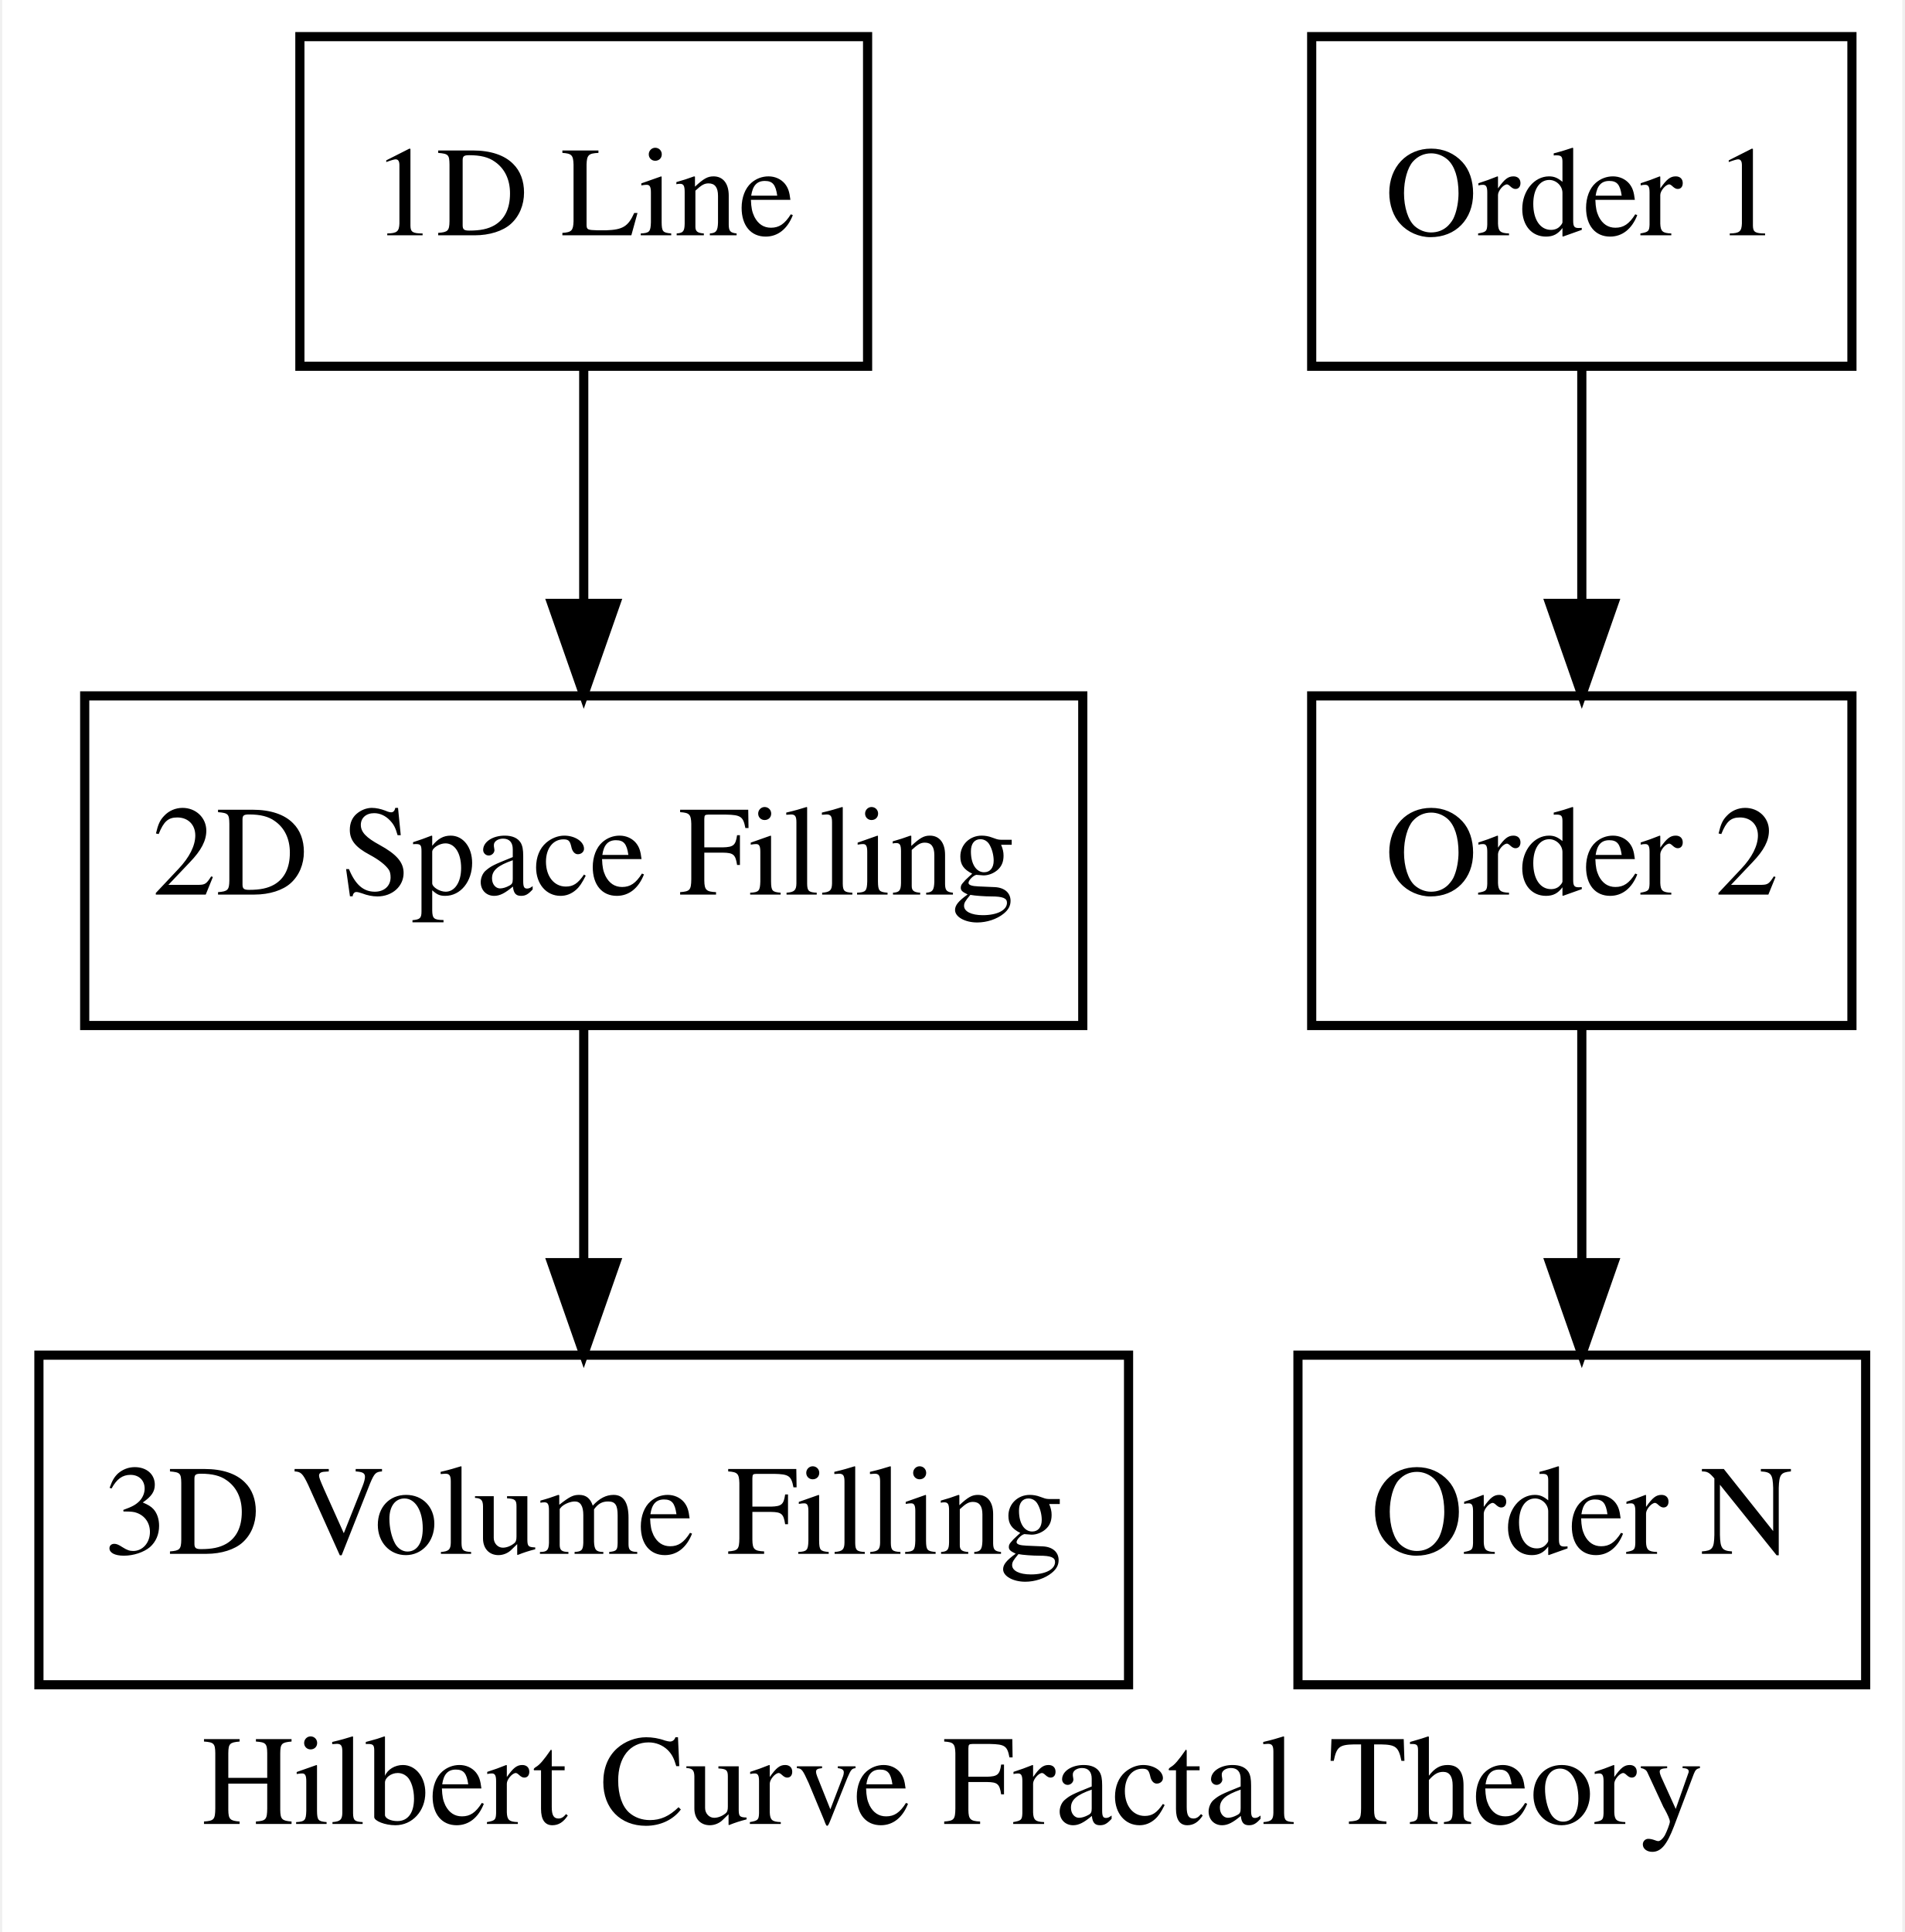
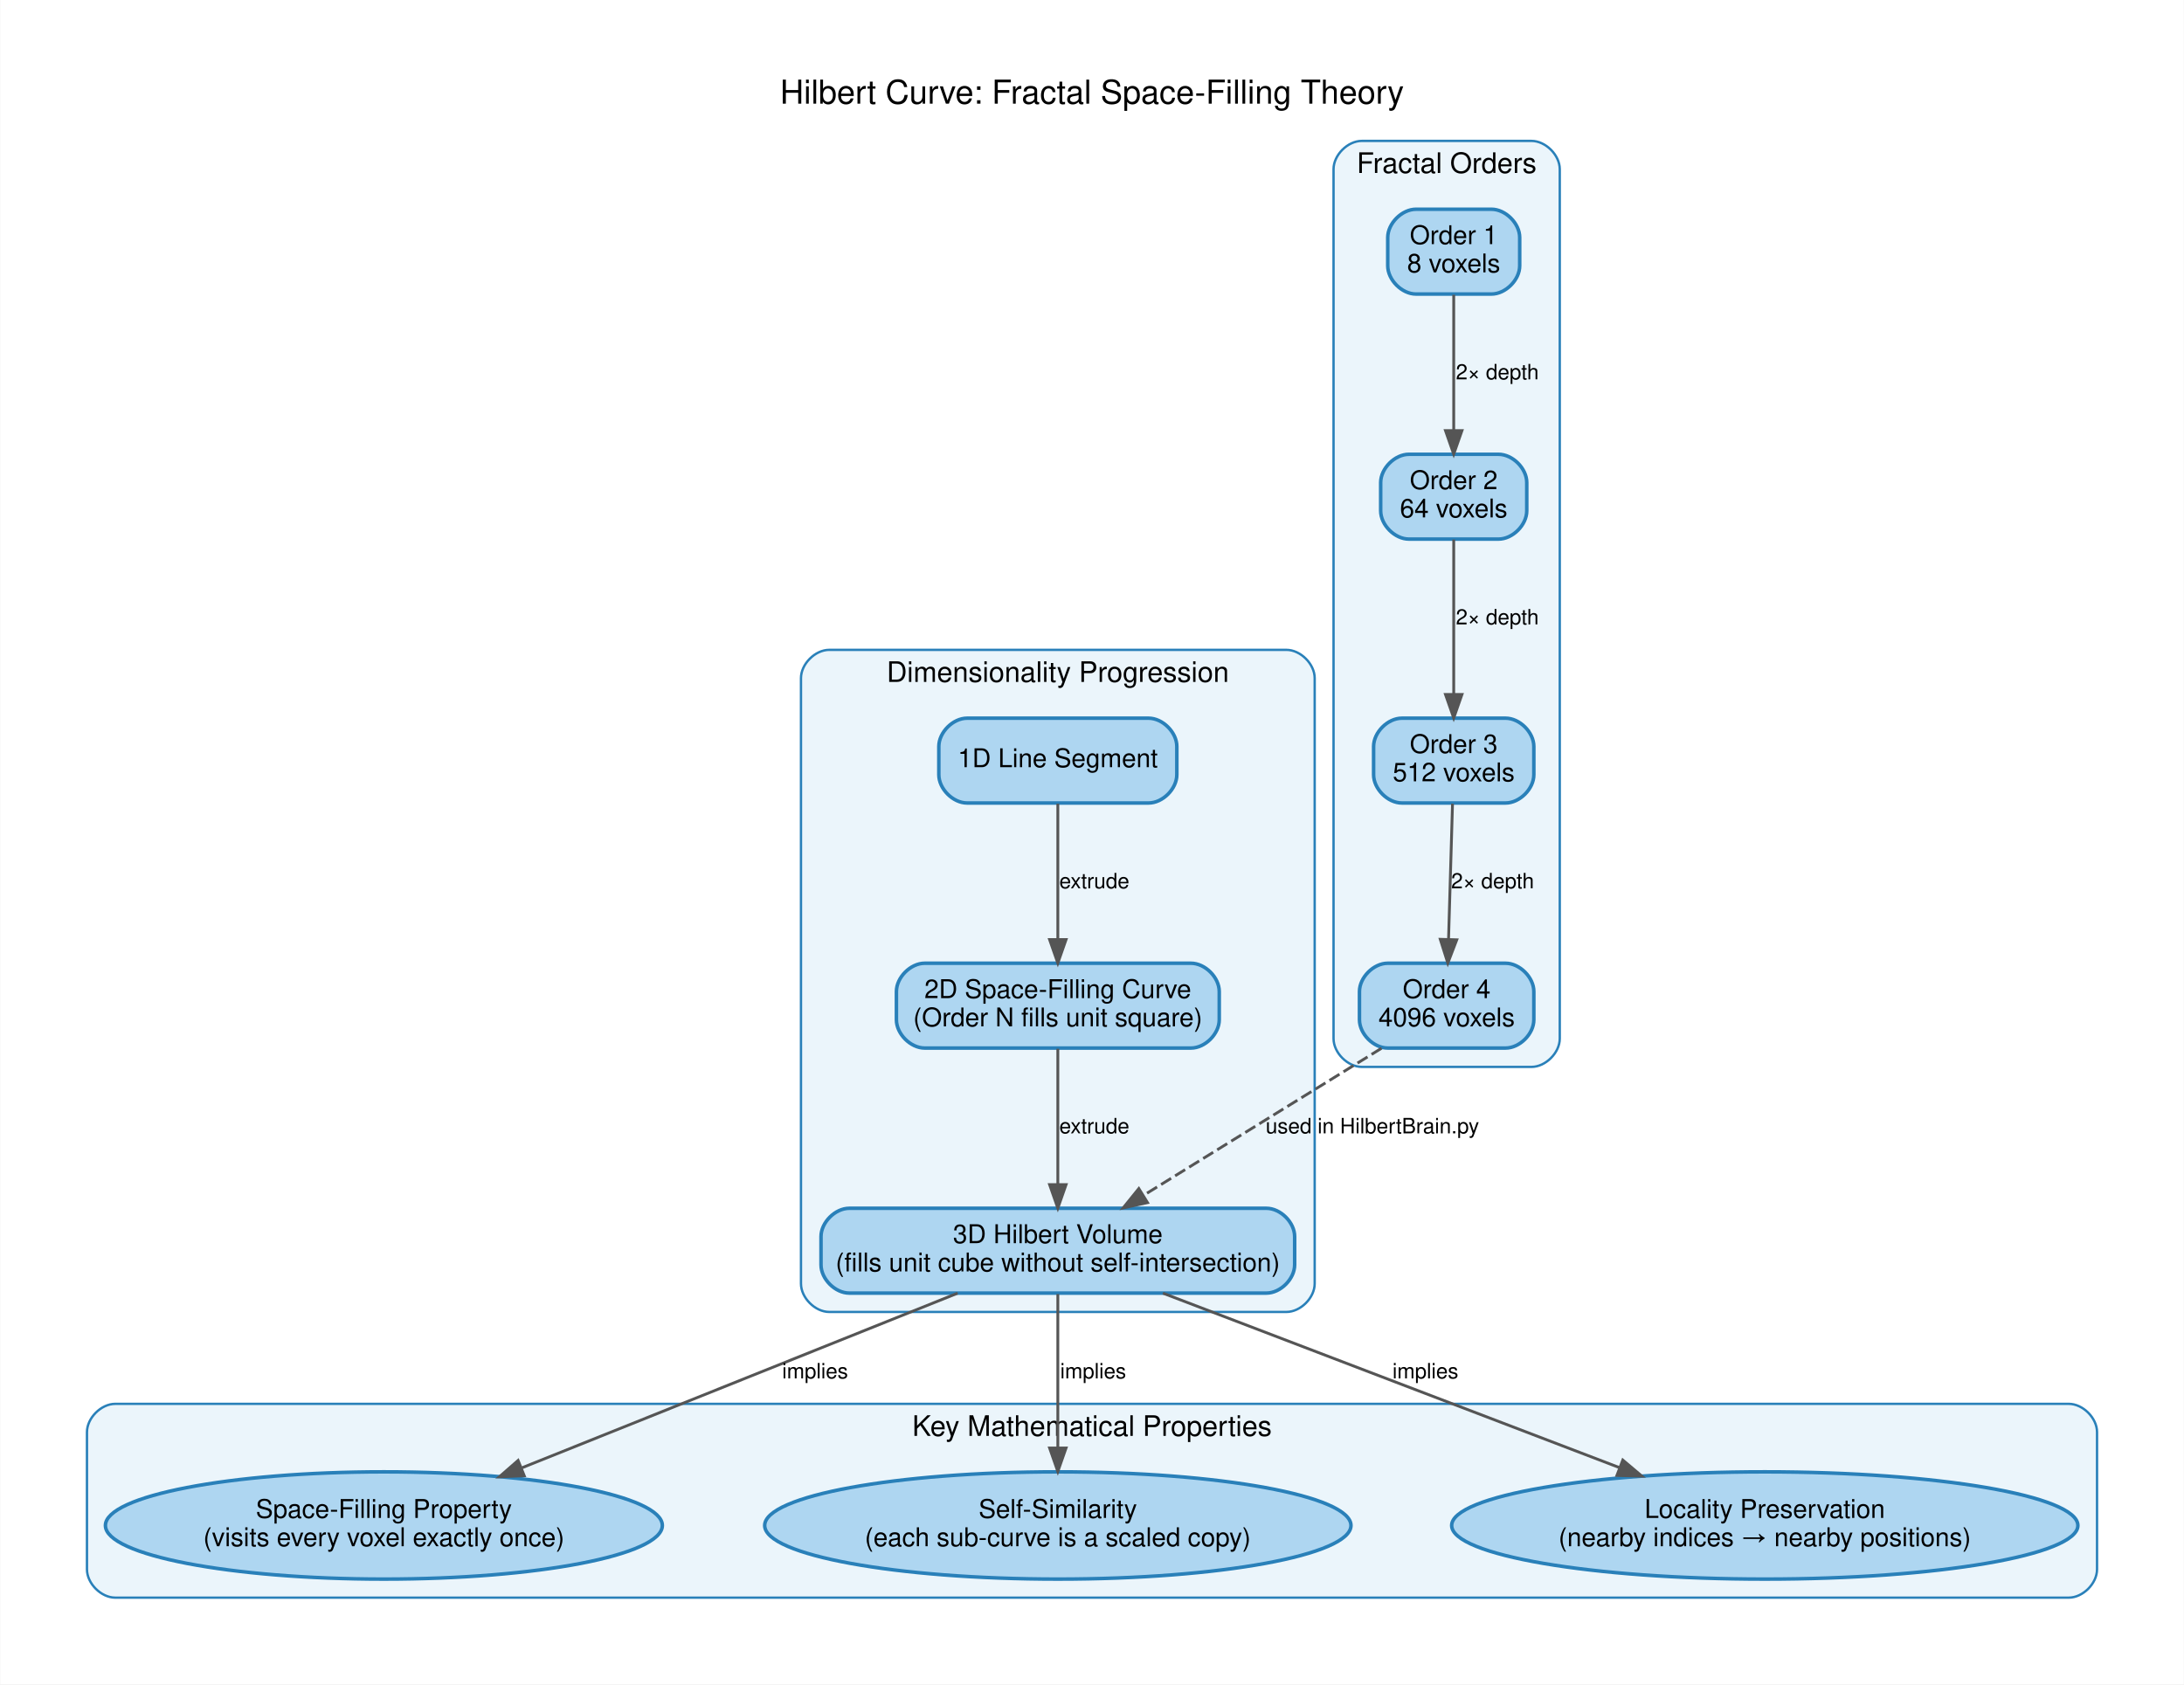
- <svg xmlns="http://www.w3.org/2000/svg" width="208pt" height="211pt" viewBox="0.00 0.00 207.50 211.00">
-   <g id="graph0" class="graph" transform="scale(1 1) rotate(0) translate(4 207)">
-     <polygon fill="white" stroke="transparent" points="-4,4 -4,-207 203.5,-207 203.5,4 -4,4" />
-     <text text-anchor="middle" x="99.75" y="-7.8" font-family="Times,serif" font-size="14.00">Hilbert Curve Fractal Theory</text>
+ <svg xmlns="http://www.w3.org/2000/svg" width="927pt" height="715pt" viewBox="0.00 0.00 926.60 714.85">
+   <g id="graph0" class="graph" transform="scale(1 1) rotate(0) translate(28.8 686.05)">
+     <polygon fill="#ffffff" stroke="transparent" points="-28.8,28.8 -28.8,-686.05 897.8,-686.05 897.8,28.8 -28.8,28.8" />
+     <text text-anchor="middle" x="434.5" y="-642.05" font-family="Helvetica,Arial,sans-serif" font-size="14.00">Hilbert Curve: Fractal Space-Filling Theory</text>
+     <g id="clust1" class="cluster">
+       <path fill="#ebf5fb" stroke="#2980b9" d="M323,-129.25C323,-129.25 517,-129.25 517,-129.25 523,-129.25 529,-135.25 529,-141.25 529,-141.25 529,-398.25 529,-398.25 529,-404.25 523,-410.25 517,-410.25 517,-410.25 323,-410.25 323,-410.25 317,-410.25 311,-404.25 311,-398.25 311,-398.25 311,-141.25 311,-141.25 311,-135.25 317,-129.25 323,-129.25" />
+       <text text-anchor="middle" x="420" y="-396.65" font-family="Helvetica,Arial,sans-serif" font-size="12.00">Dimensionality Progression</text>
+     </g>
+     <g id="clust2" class="cluster">
+       <path fill="#ebf5fb" stroke="#2980b9" d="M549,-233.25C549,-233.25 621,-233.25 621,-233.25 627,-233.25 633,-239.25 633,-245.25 633,-245.25 633,-614.25 633,-614.25 633,-620.25 627,-626.25 621,-626.25 621,-626.25 549,-626.25 549,-626.25 543,-626.25 537,-620.25 537,-614.25 537,-614.25 537,-245.25 537,-245.25 537,-239.25 543,-233.25 549,-233.25" />
+       <text text-anchor="middle" x="585" y="-612.65" font-family="Helvetica,Arial,sans-serif" font-size="12.00">Fractal Orders</text>
+     </g>
+     <g id="clust3" class="cluster">
+       <path fill="#ebf5fb" stroke="#2980b9" d="M20,-8C20,-8 849,-8 849,-8 855,-8 861,-14 861,-20 861,-20 861,-78.25 861,-78.25 861,-84.25 855,-90.25 849,-90.25 849,-90.25 20,-90.25 20,-90.25 14,-90.25 8,-84.25 8,-78.25 8,-78.25 8,-20 8,-20 8,-14 14,-8 20,-8" />
+       <text text-anchor="middle" x="434.5" y="-76.65" font-family="Helvetica,Arial,sans-serif" font-size="12.00">Key Mathematical Properties</text>
+     </g>
    <g id="node1" class="node">
-       <polygon fill="none" stroke="black" points="90.5,-203 28.5,-203 28.5,-167 90.5,-167 90.5,-203" />
-       <text text-anchor="middle" x="59.5" y="-181.3" font-family="Times,serif" font-size="14.00">1D Line</text>
+       <path fill="#aed6f1" stroke="#2980b9" stroke-width="1.5" d="M458.5,-381.25C458.5,-381.25 381.5,-381.25 381.5,-381.25 375.5,-381.25 369.5,-375.25 369.5,-369.25 369.5,-369.25 369.5,-357.25 369.5,-357.25 369.5,-351.25 375.5,-345.25 381.5,-345.25 381.5,-345.25 458.5,-345.25 458.5,-345.25 464.5,-345.25 470.5,-351.25 470.5,-357.25 470.5,-357.25 470.5,-369.25 470.5,-369.25 470.5,-375.25 464.5,-381.25 458.5,-381.25" />
+       <text text-anchor="middle" x="420" y="-360.45" font-family="Helvetica,Arial,sans-serif" font-size="11.00">1D Line Segment</text>
    </g>
    <g id="node2" class="node">
-       <polygon fill="none" stroke="black" points="114,-131 5,-131 5,-95 114,-95 114,-131" />
-       <text text-anchor="middle" x="59.5" y="-109.3" font-family="Times,serif" font-size="14.00">2D Space Filling</text>
+       <path fill="#aed6f1" stroke="#2980b9" stroke-width="1.5" d="M476.5,-277.25C476.5,-277.25 363.5,-277.25 363.5,-277.25 357.5,-277.25 351.5,-271.25 351.5,-265.25 351.5,-265.25 351.5,-253.25 351.5,-253.25 351.5,-247.25 357.5,-241.25 363.5,-241.25 363.5,-241.25 476.5,-241.25 476.5,-241.25 482.5,-241.25 488.5,-247.25 488.5,-253.25 488.5,-253.25 488.5,-265.25 488.5,-265.25 488.5,-271.25 482.5,-277.25 476.5,-277.25" />
+       <text text-anchor="middle" x="420" y="-262.45" font-family="Helvetica,Arial,sans-serif" font-size="11.00">2D Space-Filling Curve</text>
+       <text text-anchor="middle" x="420" y="-250.45" font-family="Helvetica,Arial,sans-serif" font-size="11.00">(Order N fills unit square)</text>
    </g>
    <g id="edge1" class="edge">
-       <path fill="none" stroke="black" d="M59.5,-166.7C59.5,-158.98 59.5,-149.71 59.5,-141.11" />
-       <polygon fill="black" stroke="black" points="63,-141.1 59.5,-131.1 56,-141.1 63,-141.1" />
+       <path fill="none" stroke="#555555" stroke-width="1.2" d="M420,-344.95C420,-329.18 420,-305.62 420,-287.35" />
+       <polygon fill="#555555" stroke="#555555" stroke-width="1.2" points="423.5,-287.3 420,-277.3 416.5,-287.3 423.5,-287.3" />
+       <text text-anchor="middle" x="435.5" y="-309.05" font-family="Helvetica,Arial,sans-serif" font-size="9.00">extrude</text>
    </g>
    <g id="node3" class="node">
-       <polygon fill="none" stroke="black" points="119,-59 0,-59 0,-23 119,-23 119,-59" />
-       <text text-anchor="middle" x="59.5" y="-37.3" font-family="Times,serif" font-size="14.00">3D Volume Filling</text>
+       <path fill="#aed6f1" stroke="#2980b9" stroke-width="1.5" d="M508.5,-173.25C508.5,-173.25 331.5,-173.25 331.5,-173.25 325.5,-173.25 319.5,-167.25 319.5,-161.25 319.5,-161.25 319.5,-149.25 319.5,-149.25 319.5,-143.25 325.5,-137.25 331.5,-137.25 331.5,-137.25 508.5,-137.25 508.5,-137.25 514.5,-137.25 520.5,-143.25 520.5,-149.25 520.5,-149.25 520.5,-161.25 520.5,-161.25 520.5,-167.25 514.5,-173.25 508.5,-173.25" />
+       <text text-anchor="middle" x="420" y="-158.45" font-family="Helvetica,Arial,sans-serif" font-size="11.00">3D Hilbert Volume</text>
+       <text text-anchor="middle" x="420" y="-146.45" font-family="Helvetica,Arial,sans-serif" font-size="11.00">(fills unit cube without self-intersection)</text>
    </g>
    <g id="edge2" class="edge">
-       <path fill="none" stroke="black" d="M59.5,-94.7C59.5,-86.98 59.5,-77.71 59.5,-69.11" />
-       <polygon fill="black" stroke="black" points="63,-69.1 59.5,-59.1 56,-69.1 63,-69.1" />
+       <path fill="none" stroke="#555555" stroke-width="1.2" d="M420,-240.95C420,-225.18 420,-201.62 420,-183.35" />
+       <polygon fill="#555555" stroke="#555555" stroke-width="1.2" points="423.5,-183.3 420,-173.3 416.5,-183.3 423.5,-183.3" />
+       <text text-anchor="middle" x="435.5" y="-205.05" font-family="Helvetica,Arial,sans-serif" font-size="9.00">extrude</text>
+     </g>
+     <g id="node8" class="node">
+       <ellipse fill="#aed6f1" stroke="#2980b9" stroke-width="1.5" cx="134" cy="-38.63" rx="118.17" ry="22.76" />
+       <text text-anchor="middle" x="134" y="-41.83" font-family="Helvetica,Arial,sans-serif" font-size="11.00">Space-Filling Property</text>
+       <text text-anchor="middle" x="134" y="-29.83" font-family="Helvetica,Arial,sans-serif" font-size="11.00">(visits every voxel exactly once)</text>
+     </g>
+     <g id="edge6" class="edge">
+       <path fill="none" stroke="#555555" stroke-width="1.2" d="M377.49,-137.22C328.46,-117.57 247.57,-85.14 192.59,-63.11" />
+       <polygon fill="#555555" stroke="#555555" stroke-width="1.2" points="193.57,-59.73 182.98,-59.26 190.96,-66.23 193.57,-59.73" />
+       <text text-anchor="middle" x="317" y="-101.05" font-family="Helvetica,Arial,sans-serif" font-size="9.00">implies</text>
+     </g>
+     <g id="node9" class="node">
+       <ellipse fill="#aed6f1" stroke="#2980b9" stroke-width="1.5" cx="420" cy="-38.63" rx="124.4" ry="22.76" />
+       <text text-anchor="middle" x="420" y="-41.83" font-family="Helvetica,Arial,sans-serif" font-size="11.00">Self-Similarity</text>
+       <text text-anchor="middle" x="420" y="-29.83" font-family="Helvetica,Arial,sans-serif" font-size="11.00">(each sub-curve is a scaled copy)</text>
+     </g>
+     <g id="edge7" class="edge">
+       <path fill="none" stroke="#555555" stroke-width="1.2" d="M420,-136.85C420,-119.59 420,-92.76 420,-71.66" />
+       <polygon fill="#555555" stroke="#555555" stroke-width="1.2" points="423.5,-71.52 420,-61.52 416.5,-71.52 423.5,-71.52" />
+       <text text-anchor="middle" x="435" y="-101.05" font-family="Helvetica,Arial,sans-serif" font-size="9.00">implies</text>
+     </g>
+     <g id="node10" class="node">
+       <ellipse fill="#aed6f1" stroke="#2980b9" stroke-width="1.5" cx="720" cy="-38.63" rx="132.87" ry="22.76" />
+       <text text-anchor="middle" x="720" y="-41.83" font-family="Helvetica,Arial,sans-serif" font-size="11.00">Locality Preservation</text>
+       <text text-anchor="middle" x="720" y="-29.83" font-family="Helvetica,Arial,sans-serif" font-size="11.00">(nearby indices → nearby positions)</text>
+     </g>
+     <g id="edge8" class="edge">
+       <path fill="none" stroke="#555555" stroke-width="1.2" d="M464.59,-137.22C516,-117.57 600.81,-85.17 658.48,-63.13" />
+       <polygon fill="#555555" stroke="#555555" stroke-width="1.2" points="659.75,-66.39 667.85,-59.56 657.25,-59.86 659.75,-66.39" />
+       <text text-anchor="middle" x="576" y="-101.05" font-family="Helvetica,Arial,sans-serif" font-size="9.00">implies</text>
    </g>
    <g id="node4" class="node">
-       <polygon fill="none" stroke="black" points="198,-203 139,-203 139,-167 198,-167 198,-203" />
-       <text text-anchor="middle" x="168.5" y="-181.3" font-family="Times,serif" font-size="14.00">Order 1</text>
+       <path fill="#aed6f1" stroke="#2980b9" stroke-width="1.5" d="M604,-597.25C604,-597.25 572,-597.25 572,-597.25 566,-597.25 560,-591.25 560,-585.25 560,-585.25 560,-573.25 560,-573.25 560,-567.25 566,-561.25 572,-561.25 572,-561.25 604,-561.25 604,-561.25 610,-561.25 616,-567.25 616,-573.25 616,-573.25 616,-585.25 616,-585.25 616,-591.25 610,-597.25 604,-597.25" />
+       <text text-anchor="middle" x="588" y="-582.45" font-family="Helvetica,Arial,sans-serif" font-size="11.00">Order 1</text>
+       <text text-anchor="middle" x="588" y="-570.45" font-family="Helvetica,Arial,sans-serif" font-size="11.00">8 voxels</text>
    </g>
    <g id="node5" class="node">
-       <polygon fill="none" stroke="black" points="198,-131 139,-131 139,-95 198,-95 198,-131" />
-       <text text-anchor="middle" x="168.5" y="-109.3" font-family="Times,serif" font-size="14.00">Order 2</text>
+       <path fill="#aed6f1" stroke="#2980b9" stroke-width="1.5" d="M607,-493.25C607,-493.25 569,-493.25 569,-493.25 563,-493.25 557,-487.25 557,-481.25 557,-481.25 557,-469.25 557,-469.25 557,-463.25 563,-457.25 569,-457.25 569,-457.25 607,-457.25 607,-457.25 613,-457.25 619,-463.25 619,-469.25 619,-469.25 619,-481.25 619,-481.25 619,-487.25 613,-493.25 607,-493.25" />
+       <text text-anchor="middle" x="588" y="-478.45" font-family="Helvetica,Arial,sans-serif" font-size="11.00">Order 2</text>
+       <text text-anchor="middle" x="588" y="-466.45" font-family="Helvetica,Arial,sans-serif" font-size="11.00">64 voxels</text>
    </g>
    <g id="edge3" class="edge">
-       <path fill="none" stroke="black" d="M168.5,-166.7C168.5,-158.98 168.5,-149.71 168.5,-141.11" />
-       <polygon fill="black" stroke="black" points="172,-141.1 168.5,-131.1 165,-141.1 172,-141.1" />
+       <path fill="none" stroke="#555555" stroke-width="1.2" d="M588,-560.95C588,-545.18 588,-521.62 588,-503.35" />
+       <polygon fill="#555555" stroke="#555555" stroke-width="1.2" points="591.5,-503.3 588,-493.3 584.5,-503.3 591.5,-503.3" />
+       <text text-anchor="middle" x="606.5" y="-525.05" font-family="Helvetica,Arial,sans-serif" font-size="9.00">2× depth</text>
    </g>
    <g id="node6" class="node">
-       <polygon fill="none" stroke="black" points="199.5,-59 137.5,-59 137.5,-23 199.5,-23 199.5,-59" />
-       <text text-anchor="middle" x="168.5" y="-37.3" font-family="Times,serif" font-size="14.00">Order N</text>
+       <path fill="#aed6f1" stroke="#2980b9" stroke-width="1.5" d="M610,-381.25C610,-381.25 566,-381.25 566,-381.25 560,-381.25 554,-375.25 554,-369.25 554,-369.25 554,-357.25 554,-357.25 554,-351.25 560,-345.25 566,-345.25 566,-345.25 610,-345.25 610,-345.25 616,-345.25 622,-351.25 622,-357.25 622,-357.25 622,-369.25 622,-369.25 622,-375.25 616,-381.25 610,-381.25" />
+       <text text-anchor="middle" x="588" y="-366.45" font-family="Helvetica,Arial,sans-serif" font-size="11.00">Order 3</text>
+       <text text-anchor="middle" x="588" y="-354.45" font-family="Helvetica,Arial,sans-serif" font-size="11.00">512 voxels</text>
    </g>
    <g id="edge4" class="edge">
-       <path fill="none" stroke="black" d="M168.5,-94.7C168.5,-86.98 168.5,-77.71 168.5,-69.11" />
-       <polygon fill="black" stroke="black" points="172,-69.1 168.5,-59.1 165,-69.1 172,-69.1" />
+       <path fill="none" stroke="#555555" stroke-width="1.2" d="M588,-457.07C588,-439.47 588,-411.86 588,-391.33" />
+       <polygon fill="#555555" stroke="#555555" stroke-width="1.2" points="591.5,-391.32 588,-381.32 584.5,-391.32 591.5,-391.32" />
+       <text text-anchor="middle" x="606.5" y="-421.05" font-family="Helvetica,Arial,sans-serif" font-size="9.00">2× depth</text>
+     </g>
+     <g id="node7" class="node">
+       <path fill="#aed6f1" stroke="#2980b9" stroke-width="1.5" d="M610,-277.25C610,-277.25 560,-277.25 560,-277.25 554,-277.25 548,-271.25 548,-265.25 548,-265.25 548,-253.25 548,-253.25 548,-247.25 554,-241.25 560,-241.25 560,-241.25 610,-241.25 610,-241.25 616,-241.25 622,-247.25 622,-253.25 622,-253.25 622,-265.25 622,-265.25 622,-271.25 616,-277.25 610,-277.25" />
+       <text text-anchor="middle" x="585" y="-262.45" font-family="Helvetica,Arial,sans-serif" font-size="11.00">Order 4</text>
+       <text text-anchor="middle" x="585" y="-250.45" font-family="Helvetica,Arial,sans-serif" font-size="11.00">4096 voxels</text>
+     </g>
+     <g id="edge5" class="edge">
+       <path fill="none" stroke="#555555" stroke-width="1.2" d="M587.49,-344.95C587.03,-329.18 586.33,-305.62 585.8,-287.35" />
+       <polygon fill="#555555" stroke="#555555" stroke-width="1.2" points="589.29,-287.19 585.5,-277.3 582.3,-287.4 589.29,-287.19" />
+       <text text-anchor="middle" x="604.5" y="-309.05" font-family="Helvetica,Arial,sans-serif" font-size="9.00">2× depth</text>
+     </g>
+     <g id="edge9" class="edge">
+       <path fill="none" stroke="#555555" stroke-width="1.2" stroke-dasharray="5,2" d="M557.38,-241.18C529.66,-224.05 486.81,-197.55 456.34,-178.72" />
+       <polygon fill="#555555" stroke="#555555" stroke-width="1.2" points="458.05,-175.66 447.71,-173.38 454.37,-181.62 458.05,-175.66" />
+       <text text-anchor="middle" x="553.5" y="-205.05" font-family="Helvetica,Arial,sans-serif" font-size="9.00">used in HilbertBrain.py</text>
    </g>
  </g>
</svg>
